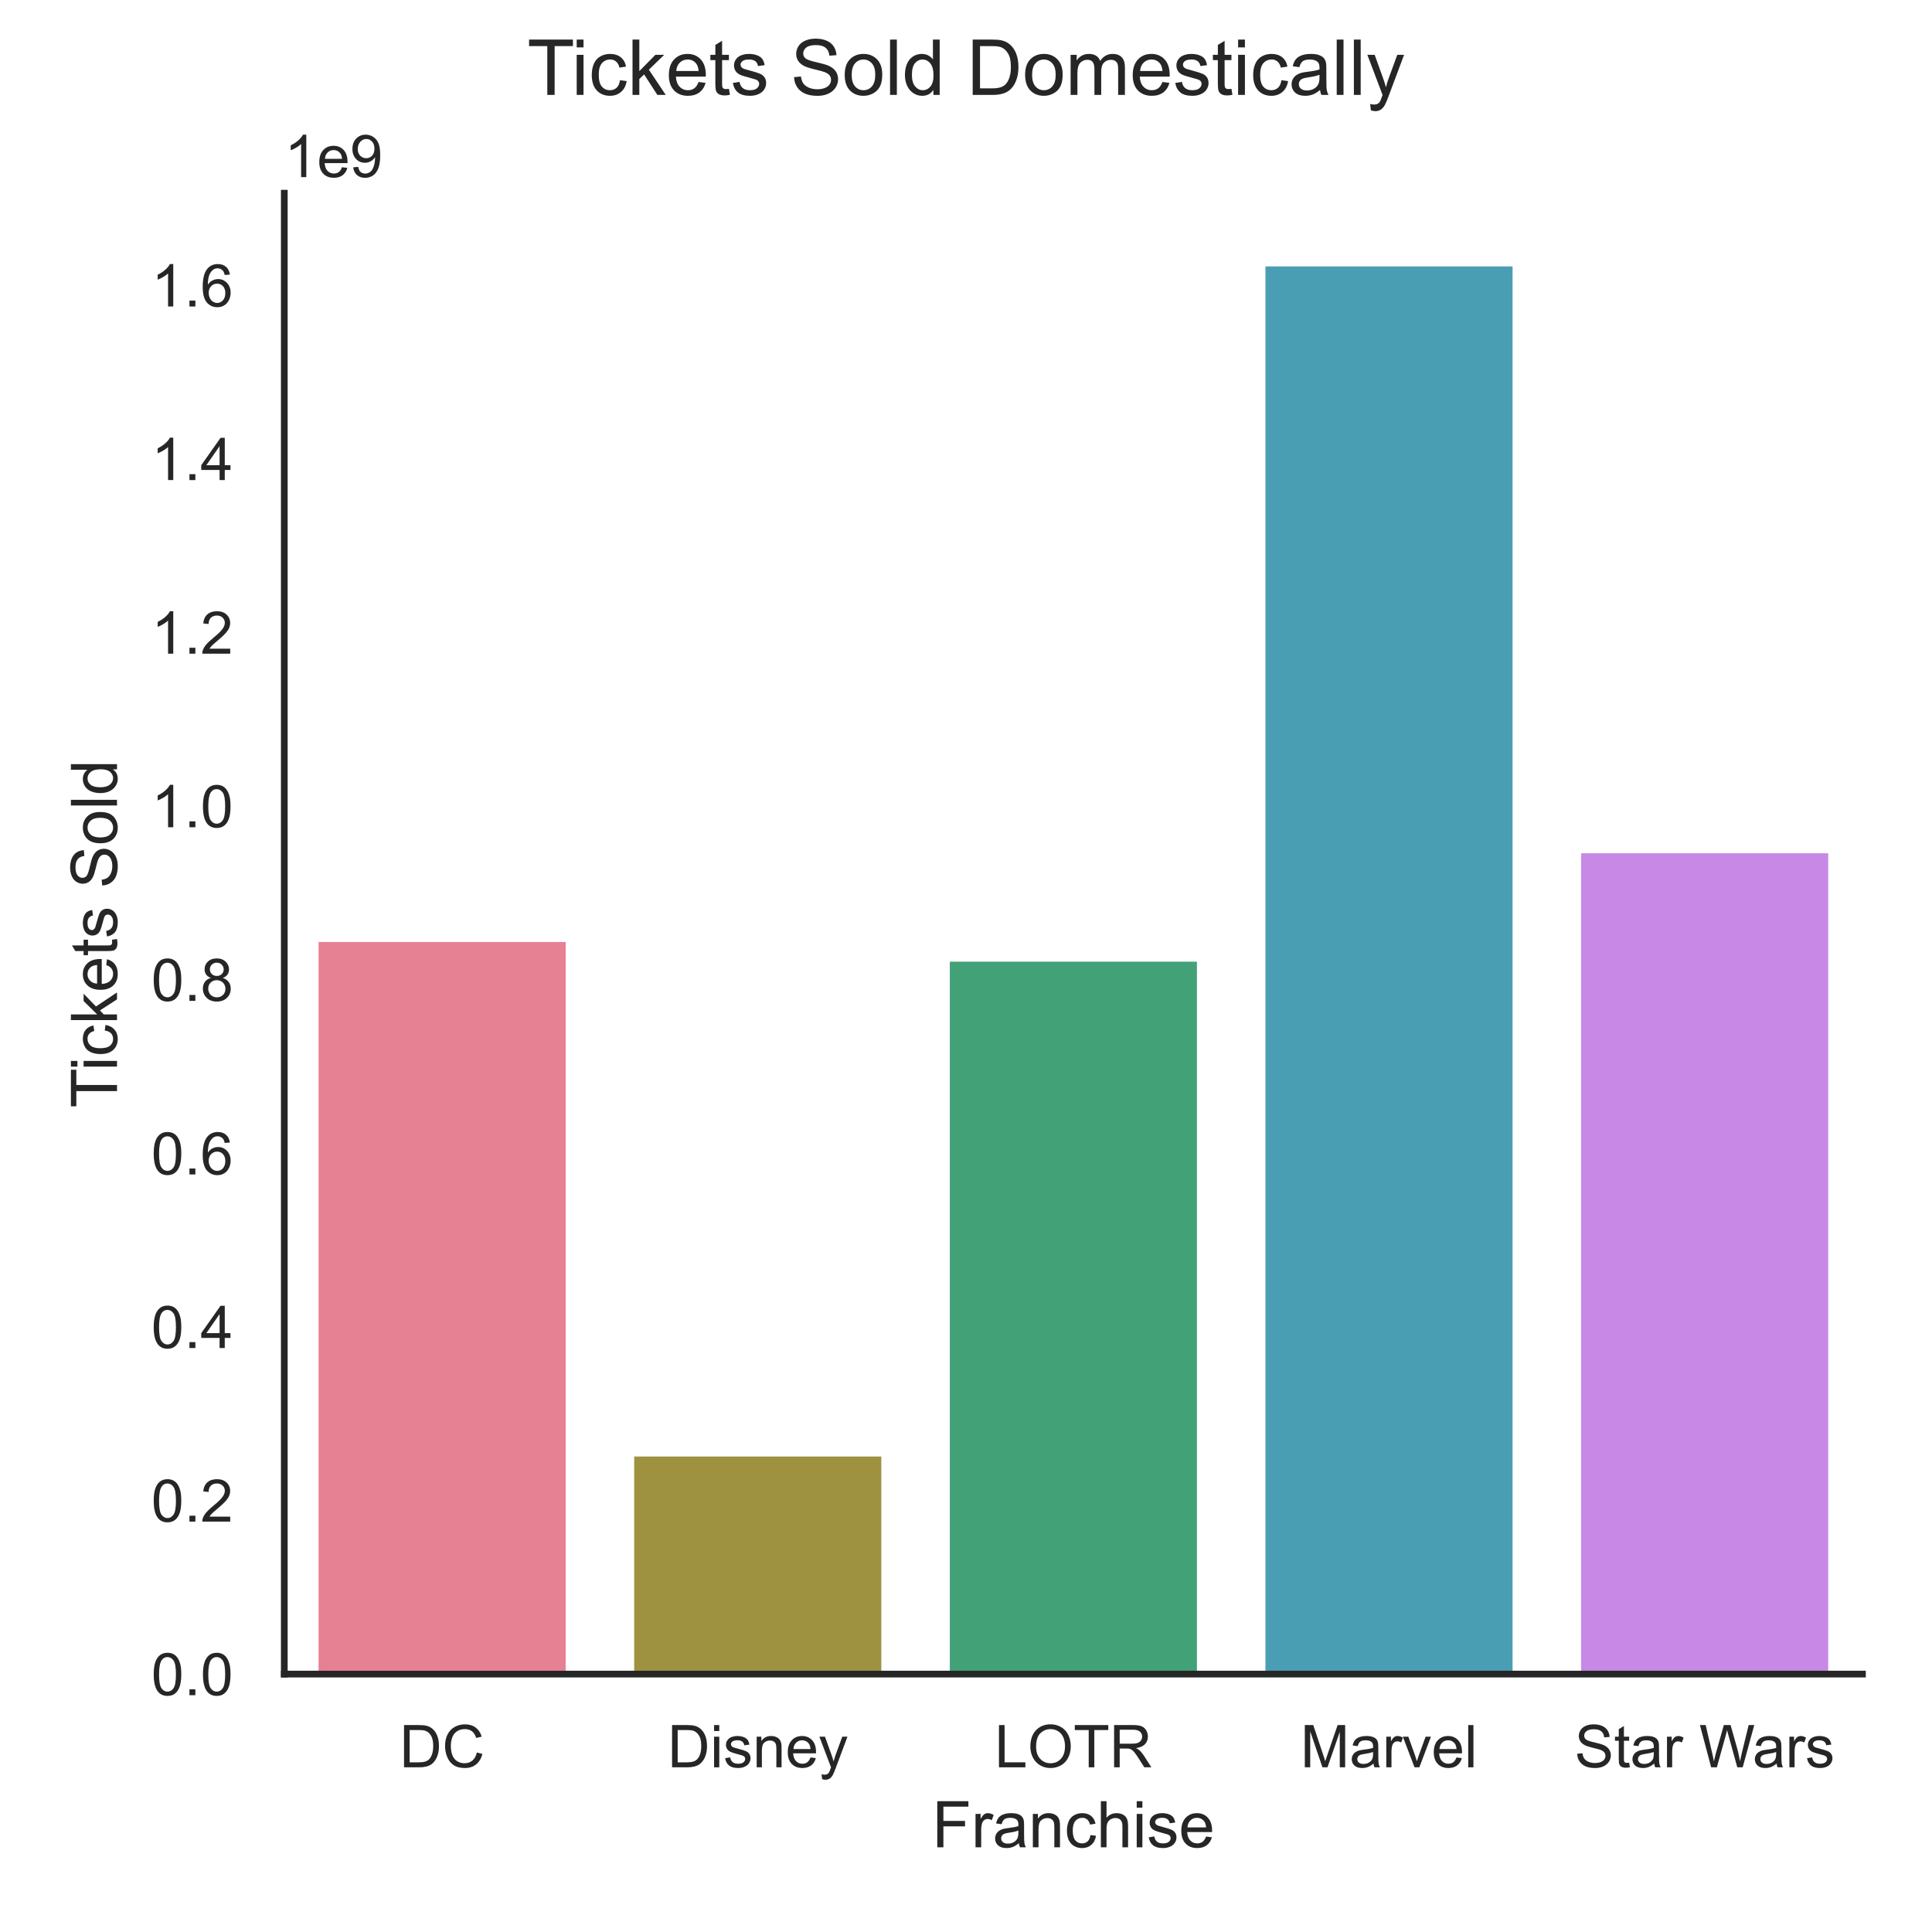
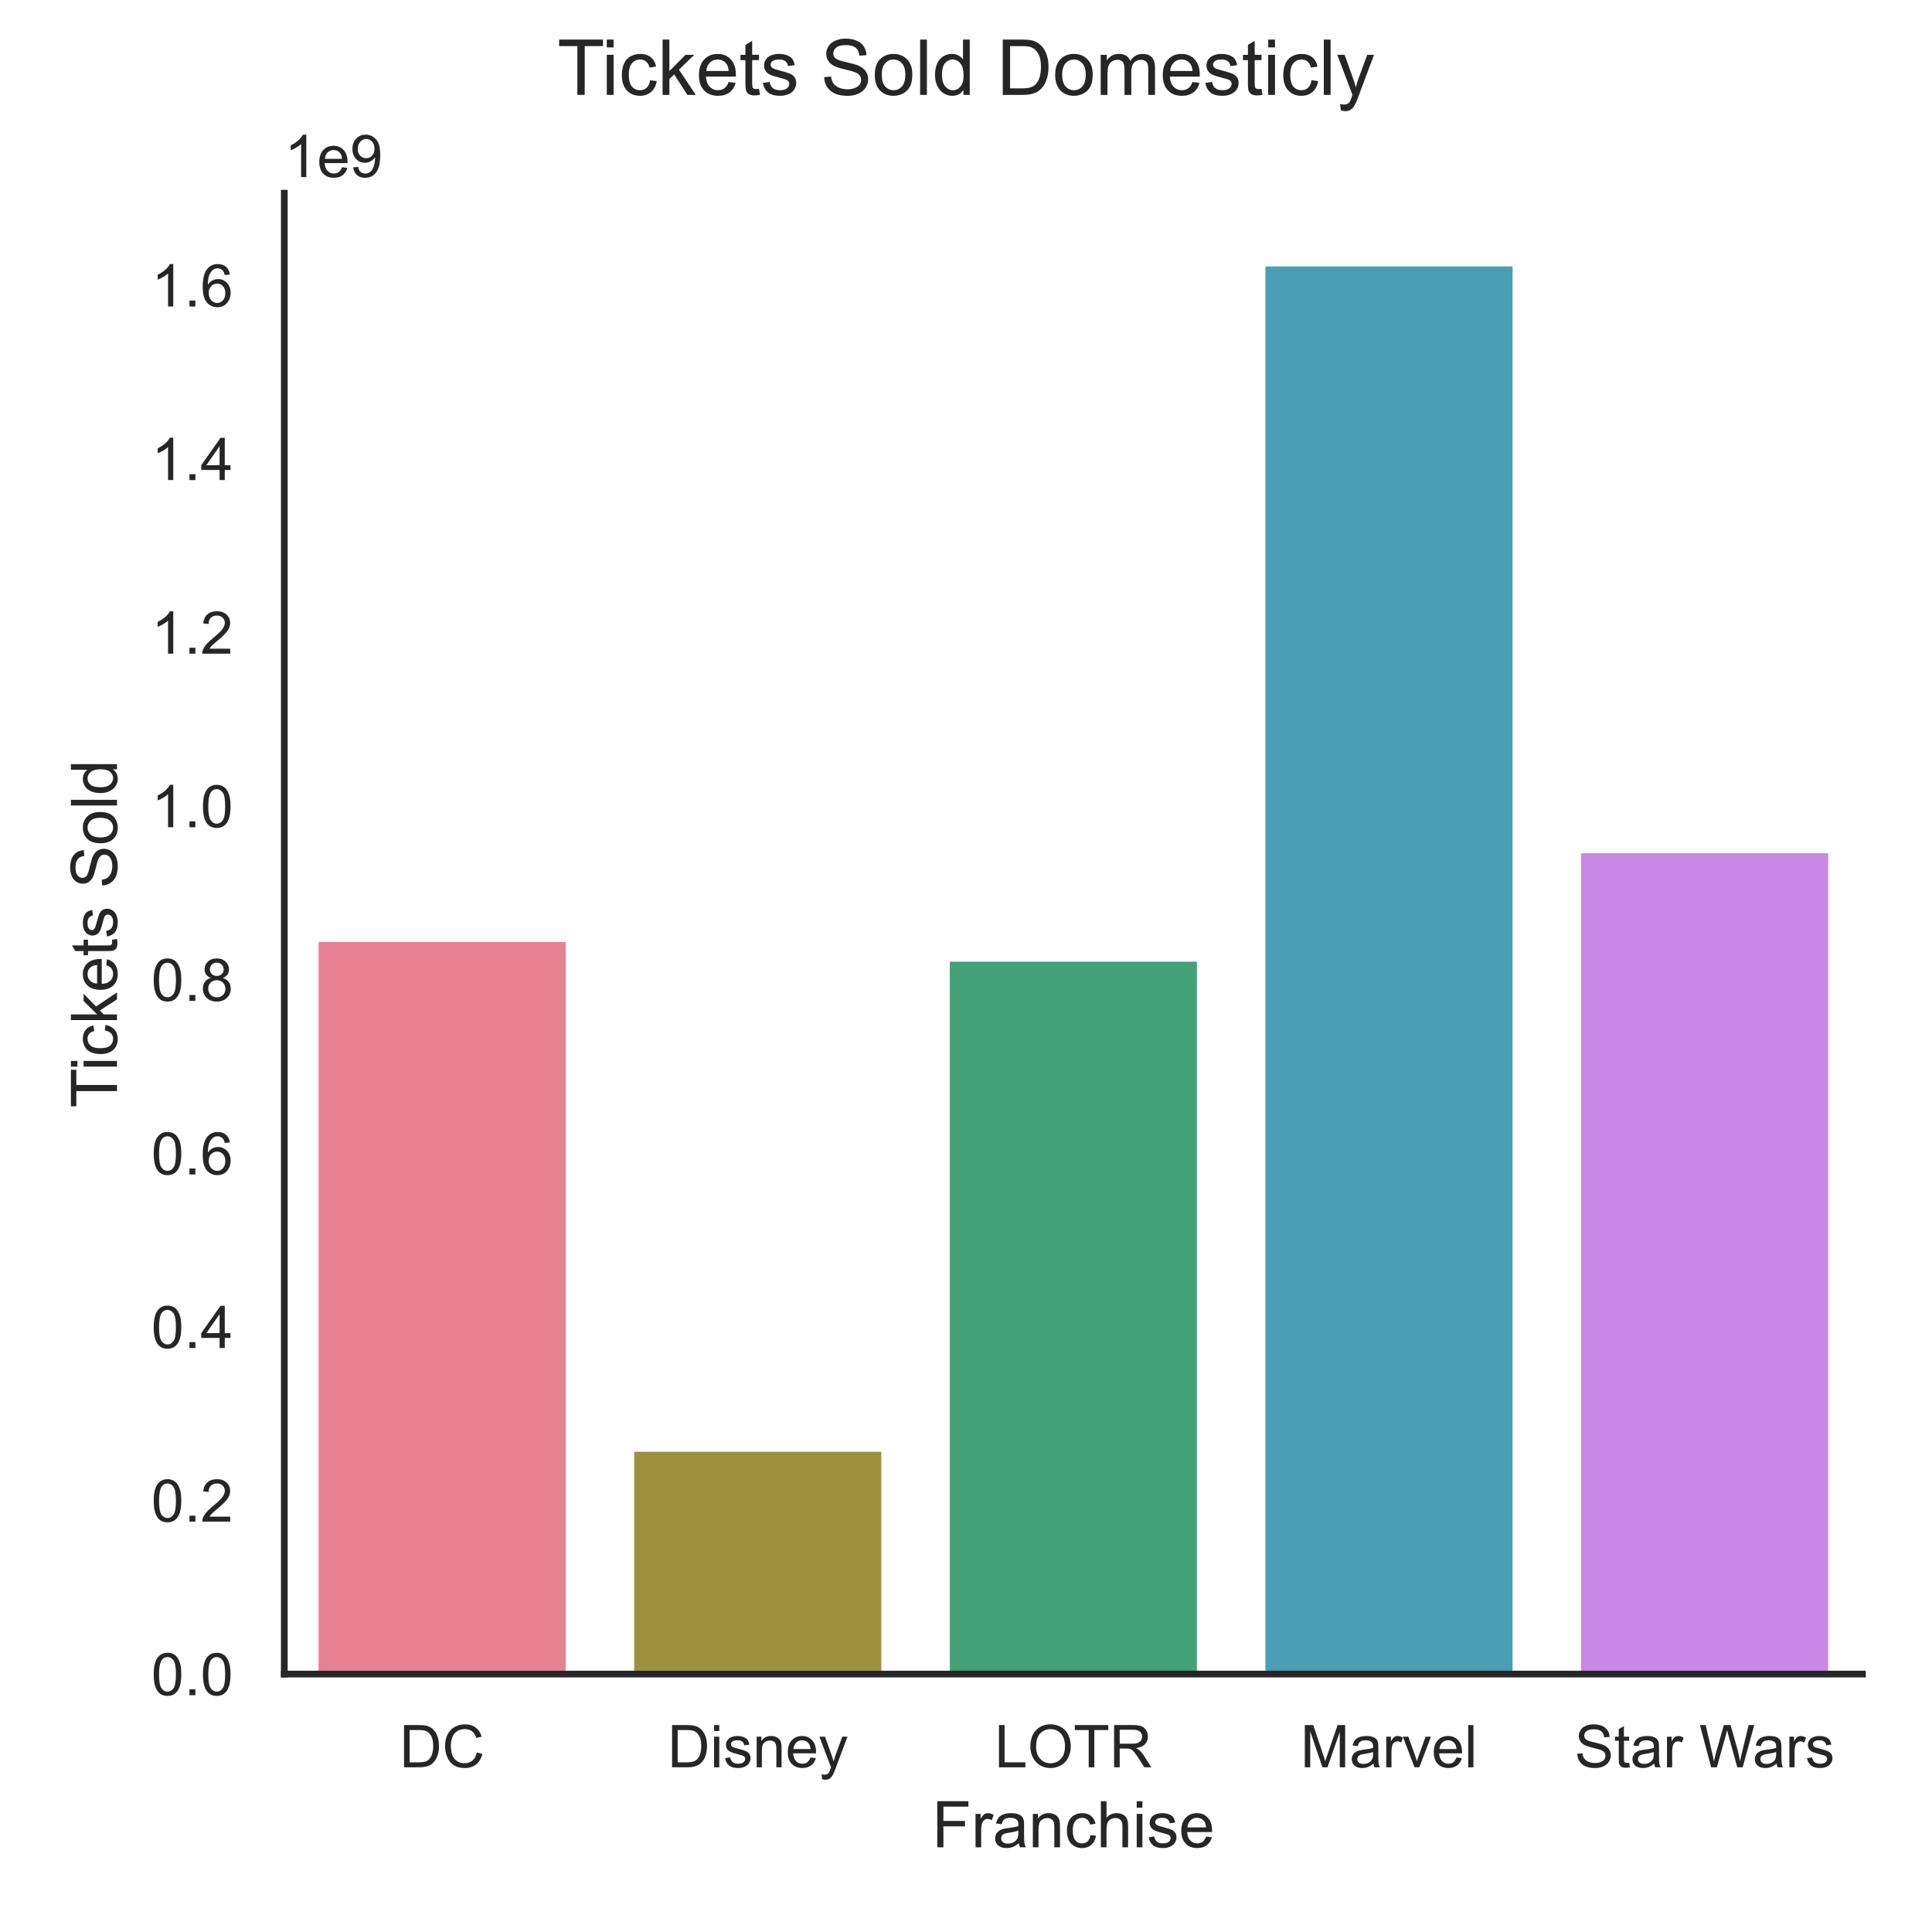
<svg xmlns="http://www.w3.org/2000/svg" xmlns:xlink="http://www.w3.org/1999/xlink" width="360pt" height="360pt" viewBox="0 0 360 360" version="1.1">
  <defs>
    <style type="text/css">*{stroke-linejoin: round; stroke-linecap: butt}</style>
  </defs>
  <g id="figure_1">
    <g id="patch_1">
      <path d="M 0 360  L 360 360  L 360 0  L 0 0  z " style="fill: #ffffff" />
    </g>
    <g id="axes_1">
      <g id="patch_2">
        <path d="M 52.976 311.94  L 347.04 311.94  L 347.04 36  L 52.976 36  z " style="fill: #ffffff" />
      </g>
      <g id="matplotlib.axis_1">
        <g id="xtick_1">
          <g id="text_1">
            <g style="fill: #262626" transform="translate(74.43856 329.3136) scale(0.11 -0.11)">
              <defs>
                <path id="ArialMT-44" d="M 494 0  L 494 4581  L 2072 4581  Q 2606 4581 2888 4516  Q 3281 4425 3559 4188  Q 3922 3881 4101 3404  Q 4281 2928 4281 2316  Q 4281 1794 4159 1391  Q 4038 988 3847 723  Q 3656 459 3429 307  Q 3203 156 2883 78  Q 2563 0 2147 0  L 494 0  z M 1100 541  L 2078 541  Q 2531 541 2789 625  Q 3047 709 3200 863  Q 3416 1078 3536 1442  Q 3656 1806 3656 2325  Q 3656 3044 3420 3430  Q 3184 3816 2847 3947  Q 2603 4041 2063 4041  L 1100 4041  L 1100 541  z " transform="scale(0.015625)" />
                <path id="ArialMT-43" d="M 3763 1606  L 4369 1453  Q 4178 706 3683 314  Q 3188 -78 2472 -78  Q 1731 -78 1267 223  Q 803 525 561 1097  Q 319 1669 319 2325  Q 319 3041 592 3573  Q 866 4106 1370 4382  Q 1875 4659 2481 4659  Q 3169 4659 3637 4309  Q 4106 3959 4291 3325  L 3694 3184  Q 3534 3684 3231 3912  Q 2928 4141 2469 4141  Q 1941 4141 1586 3887  Q 1231 3634 1087 3207  Q 944 2781 944 2328  Q 944 1744 1114 1308  Q 1284 872 1643 656  Q 2003 441 2422 441  Q 2931 441 3284 734  Q 3638 1028 3763 1606  z " transform="scale(0.015625)" />
              </defs>
              <use xlink:href="#ArialMT-44" />
              <use xlink:href="#ArialMT-43" x="72.217" />
            </g>
          </g>
        </g>
        <g id="xtick_2">
          <g id="text_2">
            <g style="fill: #262626" transform="translate(124.3843 329.3136) scale(0.11 -0.11)">
              <defs>
                <path id="ArialMT-69" d="M 425 3934  L 425 4581  L 988 4581  L 988 3934  L 425 3934  z M 425 0  L 425 3319  L 988 3319  L 988 0  L 425 0  z " transform="scale(0.015625)" />
                <path id="ArialMT-73" d="M 197 991  L 753 1078  Q 800 744 1014 566  Q 1228 388 1613 388  Q 2000 388 2187 545  Q 2375 703 2375 916  Q 2375 1106 2209 1216  Q 2094 1291 1634 1406  Q 1016 1563 777 1677  Q 538 1791 414 1992  Q 291 2194 291 2438  Q 291 2659 392 2848  Q 494 3038 669 3163  Q 800 3259 1026 3326  Q 1253 3394 1513 3394  Q 1903 3394 2198 3281  Q 2494 3169 2634 2976  Q 2775 2784 2828 2463  L 2278 2388  Q 2241 2644 2061 2787  Q 1881 2931 1553 2931  Q 1166 2931 1000 2803  Q 834 2675 834 2503  Q 834 2394 903 2306  Q 972 2216 1119 2156  Q 1203 2125 1616 2013  Q 2213 1853 2448 1751  Q 2684 1650 2818 1456  Q 2953 1263 2953 975  Q 2953 694 2789 445  Q 2625 197 2315 61  Q 2006 -75 1616 -75  Q 969 -75 630 194  Q 291 463 197 991  z " transform="scale(0.015625)" />
                <path id="ArialMT-6e" d="M 422 0  L 422 3319  L 928 3319  L 928 2847  Q 1294 3394 1984 3394  Q 2284 3394 2536 3286  Q 2788 3178 2913 3003  Q 3038 2828 3088 2588  Q 3119 2431 3119 2041  L 3119 0  L 2556 0  L 2556 2019  Q 2556 2363 2490 2533  Q 2425 2703 2258 2804  Q 2091 2906 1866 2906  Q 1506 2906 1245 2678  Q 984 2450 984 1813  L 984 0  L 422 0  z " transform="scale(0.015625)" />
                <path id="ArialMT-65" d="M 2694 1069  L 3275 997  Q 3138 488 2766 206  Q 2394 -75 1816 -75  Q 1088 -75 661 373  Q 234 822 234 1631  Q 234 2469 665 2931  Q 1097 3394 1784 3394  Q 2450 3394 2872 2941  Q 3294 2488 3294 1666  Q 3294 1616 3291 1516  L 816 1516  Q 847 969 1125 678  Q 1403 388 1819 388  Q 2128 388 2347 550  Q 2566 713 2694 1069  z M 847 1978  L 2700 1978  Q 2663 2397 2488 2606  Q 2219 2931 1791 2931  Q 1403 2931 1139 2672  Q 875 2413 847 1978  z " transform="scale(0.015625)" />
                <path id="ArialMT-79" d="M 397 -1278  L 334 -750  Q 519 -800 656 -800  Q 844 -800 956 -737  Q 1069 -675 1141 -563  Q 1194 -478 1313 -144  Q 1328 -97 1363 -6  L 103 3319  L 709 3319  L 1400 1397  Q 1534 1031 1641 628  Q 1738 1016 1872 1384  L 2581 3319  L 3144 3319  L 1881 -56  Q 1678 -603 1566 -809  Q 1416 -1088 1222 -1217  Q 1028 -1347 759 -1347  Q 597 -1347 397 -1278  z " transform="scale(0.015625)" />
              </defs>
              <use xlink:href="#ArialMT-44" />
              <use xlink:href="#ArialMT-69" x="72.217" />
              <use xlink:href="#ArialMT-73" x="94.434" />
              <use xlink:href="#ArialMT-6e" x="144.434" />
              <use xlink:href="#ArialMT-65" x="200.049" />
              <use xlink:href="#ArialMT-79" x="255.664" />
            </g>
          </g>
        </g>
        <g id="xtick_3">
          <g id="text_3">
            <g style="fill: #262626" transform="translate(185.3403 329.3136) scale(0.11 -0.11)">
              <defs>
                <path id="ArialMT-4c" d="M 469 0  L 469 4581  L 1075 4581  L 1075 541  L 3331 541  L 3331 0  L 469 0  z " transform="scale(0.015625)" />
                <path id="ArialMT-4f" d="M 309 2231  Q 309 3372 921 4017  Q 1534 4663 2503 4663  Q 3138 4663 3647 4359  Q 4156 4056 4423 3514  Q 4691 2972 4691 2284  Q 4691 1588 4409 1038  Q 4128 488 3612 205  Q 3097 -78 2500 -78  Q 1853 -78 1343 234  Q 834 547 571 1087  Q 309 1628 309 2231  z M 934 2222  Q 934 1394 1379 917  Q 1825 441 2497 441  Q 3181 441 3623 922  Q 4066 1403 4066 2288  Q 4066 2847 3877 3264  Q 3688 3681 3323 3911  Q 2959 4141 2506 4141  Q 1863 4141 1398 3698  Q 934 3256 934 2222  z " transform="scale(0.015625)" />
                <path id="ArialMT-54" d="M 1659 0  L 1659 4041  L 150 4041  L 150 4581  L 3781 4581  L 3781 4041  L 2266 4041  L 2266 0  L 1659 0  z " transform="scale(0.015625)" />
                <path id="ArialMT-52" d="M 503 0  L 503 4581  L 2534 4581  Q 3147 4581 3465 4457  Q 3784 4334 3975 4021  Q 4166 3709 4166 3331  Q 4166 2844 3850 2509  Q 3534 2175 2875 2084  Q 3116 1969 3241 1856  Q 3506 1613 3744 1247  L 4541 0  L 3778 0  L 3172 953  Q 2906 1366 2734 1584  Q 2563 1803 2427 1890  Q 2291 1978 2150 2013  Q 2047 2034 1813 2034  L 1109 2034  L 1109 0  L 503 0  z M 1109 2559  L 2413 2559  Q 2828 2559 3062 2645  Q 3297 2731 3419 2920  Q 3541 3109 3541 3331  Q 3541 3656 3305 3865  Q 3069 4075 2559 4075  L 1109 4075  L 1109 2559  z " transform="scale(0.015625)" />
              </defs>
              <use xlink:href="#ArialMT-4c" />
              <use xlink:href="#ArialMT-4f" x="55.615" />
              <use xlink:href="#ArialMT-54" x="133.398" />
              <use xlink:href="#ArialMT-52" x="194.482" />
            </g>
          </g>
        </g>
        <g id="xtick_4">
          <g id="text_4">
            <g style="fill: #262626" transform="translate(242.3192 329.3136) scale(0.11 -0.11)">
              <defs>
                <path id="ArialMT-4d" d="M 475 0  L 475 4581  L 1388 4581  L 2472 1338  Q 2622 884 2691 659  Q 2769 909 2934 1394  L 4031 4581  L 4847 4581  L 4847 0  L 4263 0  L 4263 3834  L 2931 0  L 2384 0  L 1059 3900  L 1059 0  L 475 0  z " transform="scale(0.015625)" />
                <path id="ArialMT-61" d="M 2588 409  Q 2275 144 1986 34  Q 1697 -75 1366 -75  Q 819 -75 525 192  Q 231 459 231 875  Q 231 1119 342 1320  Q 453 1522 633 1644  Q 813 1766 1038 1828  Q 1203 1872 1538 1913  Q 2219 1994 2541 2106  Q 2544 2222 2544 2253  Q 2544 2597 2384 2738  Q 2169 2928 1744 2928  Q 1347 2928 1158 2789  Q 969 2650 878 2297  L 328 2372  Q 403 2725 575 2942  Q 747 3159 1072 3276  Q 1397 3394 1825 3394  Q 2250 3394 2515 3294  Q 2781 3194 2906 3042  Q 3031 2891 3081 2659  Q 3109 2516 3109 2141  L 3109 1391  Q 3109 606 3145 398  Q 3181 191 3288 0  L 2700 0  Q 2613 175 2588 409  z M 2541 1666  Q 2234 1541 1622 1453  Q 1275 1403 1131 1340  Q 988 1278 909 1158  Q 831 1038 831 891  Q 831 666 1001 516  Q 1172 366 1500 366  Q 1825 366 2078 508  Q 2331 650 2450 897  Q 2541 1088 2541 1459  L 2541 1666  z " transform="scale(0.015625)" />
                <path id="ArialMT-72" d="M 416 0  L 416 3319  L 922 3319  L 922 2816  Q 1116 3169 1280 3281  Q 1444 3394 1641 3394  Q 1925 3394 2219 3213  L 2025 2691  Q 1819 2813 1613 2813  Q 1428 2813 1281 2702  Q 1134 2591 1072 2394  Q 978 2094 978 1738  L 978 0  L 416 0  z " transform="scale(0.015625)" />
                <path id="ArialMT-76" d="M 1344 0  L 81 3319  L 675 3319  L 1388 1331  Q 1503 1009 1600 663  Q 1675 925 1809 1294  L 2547 3319  L 3125 3319  L 1869 0  L 1344 0  z " transform="scale(0.015625)" />
                <path id="ArialMT-6c" d="M 409 0  L 409 4581  L 972 4581  L 972 0  L 409 0  z " transform="scale(0.015625)" />
              </defs>
              <use xlink:href="#ArialMT-4d" />
              <use xlink:href="#ArialMT-61" x="83.301" />
              <use xlink:href="#ArialMT-72" x="138.916" />
              <use xlink:href="#ArialMT-76" x="172.217" />
              <use xlink:href="#ArialMT-65" x="222.217" />
              <use xlink:href="#ArialMT-6c" x="277.832" />
            </g>
          </g>
        </g>
        <g id="xtick_5">
          <g id="text_5">
            <g style="fill: #262626" transform="translate(293.3941 329.3136) scale(0.11 -0.11)">
              <defs>
                <path id="ArialMT-53" d="M 288 1472  L 859 1522  Q 900 1178 1048 958  Q 1197 738 1509 602  Q 1822 466 2213 466  Q 2559 466 2825 569  Q 3091 672 3220 851  Q 3350 1031 3350 1244  Q 3350 1459 3225 1620  Q 3100 1781 2813 1891  Q 2628 1963 1997 2114  Q 1366 2266 1113 2400  Q 784 2572 623 2826  Q 463 3081 463 3397  Q 463 3744 659 4045  Q 856 4347 1234 4503  Q 1613 4659 2075 4659  Q 2584 4659 2973 4495  Q 3363 4331 3572 4012  Q 3781 3694 3797 3291  L 3216 3247  Q 3169 3681 2898 3903  Q 2628 4125 2100 4125  Q 1550 4125 1298 3923  Q 1047 3722 1047 3438  Q 1047 3191 1225 3031  Q 1400 2872 2139 2705  Q 2878 2538 3153 2413  Q 3553 2228 3743 1945  Q 3934 1663 3934 1294  Q 3934 928 3725 604  Q 3516 281 3123 101  Q 2731 -78 2241 -78  Q 1619 -78 1198 103  Q 778 284 539 648  Q 300 1013 288 1472  z " transform="scale(0.015625)" />
                <path id="ArialMT-74" d="M 1650 503  L 1731 6  Q 1494 -44 1306 -44  Q 1000 -44 831 53  Q 663 150 594 308  Q 525 466 525 972  L 525 2881  L 113 2881  L 113 3319  L 525 3319  L 525 4141  L 1084 4478  L 1084 3319  L 1650 3319  L 1650 2881  L 1084 2881  L 1084 941  Q 1084 700 1114 631  Q 1144 563 1211 522  Q 1278 481 1403 481  Q 1497 481 1650 503  z " transform="scale(0.015625)" />
                <path id="ArialMT-20" transform="scale(0.015625)" />
                <path id="ArialMT-57" d="M 1294 0  L 78 4581  L 700 4581  L 1397 1578  Q 1509 1106 1591 641  Q 1766 1375 1797 1488  L 2669 4581  L 3400 4581  L 4056 2263  Q 4303 1400 4413 641  Q 4500 1075 4641 1638  L 5359 4581  L 5969 4581  L 4713 0  L 4128 0  L 3163 3491  Q 3041 3928 3019 4028  Q 2947 3713 2884 3491  L 1913 0  L 1294 0  z " transform="scale(0.015625)" />
              </defs>
              <use xlink:href="#ArialMT-53" />
              <use xlink:href="#ArialMT-74" x="66.699" />
              <use xlink:href="#ArialMT-61" x="94.482" />
              <use xlink:href="#ArialMT-72" x="150.098" />
              <use xlink:href="#ArialMT-20" x="183.398" />
              <use xlink:href="#ArialMT-57" x="211.182" />
              <use xlink:href="#ArialMT-61" x="301.816" />
              <use xlink:href="#ArialMT-72" x="357.432" />
              <use xlink:href="#ArialMT-73" x="390.732" />
            </g>
          </g>
        </g>
        <g id="text_6">
          <g style="fill: #262626" transform="translate(173.6662 344.2181) scale(0.12 -0.12)">
            <defs>
              <path id="ArialMT-46" d="M 525 0  L 525 4581  L 3616 4581  L 3616 4041  L 1131 4041  L 1131 2622  L 3281 2622  L 3281 2081  L 1131 2081  L 1131 0  L 525 0  z " transform="scale(0.015625)" />
              <path id="ArialMT-63" d="M 2588 1216  L 3141 1144  Q 3050 572 2676 248  Q 2303 -75 1759 -75  Q 1078 -75 664 370  Q 250 816 250 1647  Q 250 2184 428 2587  Q 606 2991 970 3192  Q 1334 3394 1763 3394  Q 2303 3394 2647 3120  Q 2991 2847 3088 2344  L 2541 2259  Q 2463 2594 2264 2762  Q 2066 2931 1784 2931  Q 1359 2931 1093 2626  Q 828 2322 828 1663  Q 828 994 1084 691  Q 1341 388 1753 388  Q 2084 388 2306 591  Q 2528 794 2588 1216  z " transform="scale(0.015625)" />
              <path id="ArialMT-68" d="M 422 0  L 422 4581  L 984 4581  L 984 2938  Q 1378 3394 1978 3394  Q 2347 3394 2619 3248  Q 2891 3103 3008 2847  Q 3125 2591 3125 2103  L 3125 0  L 2563 0  L 2563 2103  Q 2563 2525 2380 2717  Q 2197 2909 1863 2909  Q 1613 2909 1392 2779  Q 1172 2650 1078 2428  Q 984 2206 984 1816  L 984 0  L 422 0  z " transform="scale(0.015625)" />
            </defs>
            <use xlink:href="#ArialMT-46" />
            <use xlink:href="#ArialMT-72" x="61.084" />
            <use xlink:href="#ArialMT-61" x="94.385" />
            <use xlink:href="#ArialMT-6e" x="150" />
            <use xlink:href="#ArialMT-63" x="205.615" />
            <use xlink:href="#ArialMT-68" x="255.615" />
            <use xlink:href="#ArialMT-69" x="311.23" />
            <use xlink:href="#ArialMT-73" x="333.447" />
            <use xlink:href="#ArialMT-65" x="383.447" />
          </g>
        </g>
      </g>
      <g id="matplotlib.axis_2">
        <g id="ytick_1">
          <g id="text_7">
            <g style="fill: #262626" transform="translate(28.18625 315.8768) scale(0.11 -0.11)">
              <defs>
                <path id="ArialMT-30" d="M 266 2259  Q 266 3072 433 3567  Q 600 4063 929 4331  Q 1259 4600 1759 4600  Q 2128 4600 2406 4451  Q 2684 4303 2865 4023  Q 3047 3744 3150 3342  Q 3253 2941 3253 2259  Q 3253 1453 3087 958  Q 2922 463 2592 192  Q 2263 -78 1759 -78  Q 1097 -78 719 397  Q 266 969 266 2259  z M 844 2259  Q 844 1131 1108 757  Q 1372 384 1759 384  Q 2147 384 2411 759  Q 2675 1134 2675 2259  Q 2675 3391 2411 3762  Q 2147 4134 1753 4134  Q 1366 4134 1134 3806  Q 844 3388 844 2259  z " transform="scale(0.015625)" />
                <path id="ArialMT-2e" d="M 581 0  L 581 641  L 1222 641  L 1222 0  L 581 0  z " transform="scale(0.015625)" />
              </defs>
              <use xlink:href="#ArialMT-30" />
              <use xlink:href="#ArialMT-2e" x="55.615" />
              <use xlink:href="#ArialMT-30" x="83.398" />
            </g>
          </g>
        </g>
        <g id="ytick_2">
          <g id="text_8">
            <g style="fill: #262626" transform="translate(28.18625 283.531) scale(0.11 -0.11)">
              <defs>
                <path id="ArialMT-32" d="M 3222 541  L 3222 0  L 194 0  Q 188 203 259 391  Q 375 700 629 1000  Q 884 1300 1366 1694  Q 2113 2306 2375 2664  Q 2638 3022 2638 3341  Q 2638 3675 2398 3904  Q 2159 4134 1775 4134  Q 1369 4134 1125 3890  Q 881 3647 878 3216  L 300 3275  Q 359 3922 746 4261  Q 1134 4600 1788 4600  Q 2447 4600 2831 4234  Q 3216 3869 3216 3328  Q 3216 3053 3103 2787  Q 2991 2522 2730 2228  Q 2469 1934 1863 1422  Q 1356 997 1212 845  Q 1069 694 975 541  L 3222 541  z " transform="scale(0.015625)" />
              </defs>
              <use xlink:href="#ArialMT-30" />
              <use xlink:href="#ArialMT-2e" x="55.615" />
              <use xlink:href="#ArialMT-32" x="83.398" />
            </g>
          </g>
        </g>
        <g id="ytick_3">
          <g id="text_9">
            <g style="fill: #262626" transform="translate(28.18625 251.1852) scale(0.11 -0.11)">
              <defs>
                <path id="ArialMT-34" d="M 2069 0  L 2069 1097  L 81 1097  L 81 1613  L 2172 4581  L 2631 4581  L 2631 1613  L 3250 1613  L 3250 1097  L 2631 1097  L 2631 0  L 2069 0  z M 2069 1613  L 2069 3678  L 634 1613  L 2069 1613  z " transform="scale(0.015625)" />
              </defs>
              <use xlink:href="#ArialMT-30" />
              <use xlink:href="#ArialMT-2e" x="55.615" />
              <use xlink:href="#ArialMT-34" x="83.398" />
            </g>
          </g>
        </g>
        <g id="ytick_4">
          <g id="text_10">
            <g style="fill: #262626" transform="translate(28.18625 218.8394) scale(0.11 -0.11)">
              <defs>
                <path id="ArialMT-36" d="M 3184 3459  L 2625 3416  Q 2550 3747 2413 3897  Q 2184 4138 1850 4138  Q 1581 4138 1378 3988  Q 1113 3794 959 3422  Q 806 3050 800 2363  Q 1003 2672 1297 2822  Q 1591 2972 1913 2972  Q 2475 2972 2870 2558  Q 3266 2144 3266 1488  Q 3266 1056 3080 686  Q 2894 316 2569 119  Q 2244 -78 1831 -78  Q 1128 -78 684 439  Q 241 956 241 2144  Q 241 3472 731 4075  Q 1159 4600 1884 4600  Q 2425 4600 2770 4297  Q 3116 3994 3184 3459  z M 888 1484  Q 888 1194 1011 928  Q 1134 663 1356 523  Q 1578 384 1822 384  Q 2178 384 2434 671  Q 2691 959 2691 1453  Q 2691 1928 2437 2201  Q 2184 2475 1800 2475  Q 1419 2475 1153 2201  Q 888 1928 888 1484  z " transform="scale(0.015625)" />
              </defs>
              <use xlink:href="#ArialMT-30" />
              <use xlink:href="#ArialMT-2e" x="55.615" />
              <use xlink:href="#ArialMT-36" x="83.398" />
            </g>
          </g>
        </g>
        <g id="ytick_5">
          <g id="text_11">
            <g style="fill: #262626" transform="translate(28.18625 186.4936) scale(0.11 -0.11)">
              <defs>
                <path id="ArialMT-38" d="M 1131 2484  Q 781 2613 612 2850  Q 444 3088 444 3419  Q 444 3919 803 4259  Q 1163 4600 1759 4600  Q 2359 4600 2725 4251  Q 3091 3903 3091 3403  Q 3091 3084 2923 2848  Q 2756 2613 2416 2484  Q 2838 2347 3058 2040  Q 3278 1734 3278 1309  Q 3278 722 2862 322  Q 2447 -78 1769 -78  Q 1091 -78 675 323  Q 259 725 259 1325  Q 259 1772 486 2073  Q 713 2375 1131 2484  z M 1019 3438  Q 1019 3113 1228 2906  Q 1438 2700 1772 2700  Q 2097 2700 2305 2904  Q 2513 3109 2513 3406  Q 2513 3716 2298 3927  Q 2084 4138 1766 4138  Q 1444 4138 1231 3931  Q 1019 3725 1019 3438  z M 838 1322  Q 838 1081 952 856  Q 1066 631 1291 507  Q 1516 384 1775 384  Q 2178 384 2440 643  Q 2703 903 2703 1303  Q 2703 1709 2433 1975  Q 2163 2241 1756 2241  Q 1359 2241 1098 1978  Q 838 1716 838 1322  z " transform="scale(0.015625)" />
              </defs>
              <use xlink:href="#ArialMT-30" />
              <use xlink:href="#ArialMT-2e" x="55.615" />
              <use xlink:href="#ArialMT-38" x="83.398" />
            </g>
          </g>
        </g>
        <g id="ytick_6">
          <g id="text_12">
            <g style="fill: #262626" transform="translate(28.18625 154.1478) scale(0.11 -0.11)">
              <defs>
                <path id="ArialMT-31" d="M 2384 0  L 1822 0  L 1822 3584  Q 1619 3391 1289 3197  Q 959 3003 697 2906  L 697 3450  Q 1169 3672 1522 3987  Q 1875 4303 2022 4600  L 2384 4600  L 2384 0  z " transform="scale(0.015625)" />
              </defs>
              <use xlink:href="#ArialMT-31" />
              <use xlink:href="#ArialMT-2e" x="55.615" />
              <use xlink:href="#ArialMT-30" x="83.398" />
            </g>
          </g>
        </g>
        <g id="ytick_7">
          <g id="text_13">
            <g style="fill: #262626" transform="translate(28.18625 121.802) scale(0.11 -0.11)">
              <use xlink:href="#ArialMT-31" />
              <use xlink:href="#ArialMT-2e" x="55.615" />
              <use xlink:href="#ArialMT-32" x="83.398" />
            </g>
          </g>
        </g>
        <g id="ytick_8">
          <g id="text_14">
            <g style="fill: #262626" transform="translate(28.18625 89.45623) scale(0.11 -0.11)">
              <use xlink:href="#ArialMT-31" />
              <use xlink:href="#ArialMT-2e" x="55.615" />
              <use xlink:href="#ArialMT-34" x="83.398" />
            </g>
          </g>
        </g>
        <g id="ytick_9">
          <g id="text_15">
            <g style="fill: #262626" transform="translate(28.18625 57.11043) scale(0.11 -0.11)">
              <use xlink:href="#ArialMT-31" />
              <use xlink:href="#ArialMT-2e" x="55.615" />
              <use xlink:href="#ArialMT-36" x="83.398" />
            </g>
          </g>
        </g>
        <g id="text_16">
          <g style="fill: #262626" transform="translate(21.80125 206.4216) rotate(-90) scale(0.12 -0.12)">
            <defs>
              <path id="ArialMT-6b" d="M 425 0  L 425 4581  L 988 4581  L 988 1969  L 2319 3319  L 3047 3319  L 1778 2088  L 3175 0  L 2481 0  L 1384 1697  L 988 1316  L 988 0  L 425 0  z " transform="scale(0.015625)" />
              <path id="ArialMT-6f" d="M 213 1659  Q 213 2581 725 3025  Q 1153 3394 1769 3394  Q 2453 3394 2887 2945  Q 3322 2497 3322 1706  Q 3322 1066 3130 698  Q 2938 331 2570 128  Q 2203 -75 1769 -75  Q 1072 -75 642 372  Q 213 819 213 1659  z M 791 1659  Q 791 1022 1069 705  Q 1347 388 1769 388  Q 2188 388 2466 706  Q 2744 1025 2744 1678  Q 2744 2294 2464 2611  Q 2184 2928 1769 2928  Q 1347 2928 1069 2612  Q 791 2297 791 1659  z " transform="scale(0.015625)" />
              <path id="ArialMT-64" d="M 2575 0  L 2575 419  Q 2259 -75 1647 -75  Q 1250 -75 917 144  Q 584 363 401 755  Q 219 1147 219 1656  Q 219 2153 384 2558  Q 550 2963 881 3178  Q 1213 3394 1622 3394  Q 1922 3394 2156 3267  Q 2391 3141 2538 2938  L 2538 4581  L 3097 4581  L 3097 0  L 2575 0  z M 797 1656  Q 797 1019 1065 703  Q 1334 388 1700 388  Q 2069 388 2326 689  Q 2584 991 2584 1609  Q 2584 2291 2321 2609  Q 2059 2928 1675 2928  Q 1300 2928 1048 2622  Q 797 2316 797 1656  z " transform="scale(0.015625)" />
            </defs>
            <use xlink:href="#ArialMT-54" />
            <use xlink:href="#ArialMT-69" x="57.334" />
            <use xlink:href="#ArialMT-63" x="79.551" />
            <use xlink:href="#ArialMT-6b" x="129.551" />
            <use xlink:href="#ArialMT-65" x="179.551" />
            <use xlink:href="#ArialMT-74" x="235.166" />
            <use xlink:href="#ArialMT-73" x="262.949" />
            <use xlink:href="#ArialMT-20" x="312.949" />
            <use xlink:href="#ArialMT-53" x="340.732" />
            <use xlink:href="#ArialMT-6f" x="407.432" />
            <use xlink:href="#ArialMT-6c" x="463.047" />
            <use xlink:href="#ArialMT-64" x="485.264" />
          </g>
        </g>
        <g id="text_17">
          <g style="fill: #262626" transform="translate(52.97625 33) scale(0.11 -0.11)">
            <defs>
              <path id="ArialMT-39" d="M 350 1059  L 891 1109  Q 959 728 1153 556  Q 1347 384 1650 384  Q 1909 384 2104 503  Q 2300 622 2425 820  Q 2550 1019 2634 1356  Q 2719 1694 2719 2044  Q 2719 2081 2716 2156  Q 2547 1888 2255 1720  Q 1963 1553 1622 1553  Q 1053 1553 659 1965  Q 266 2378 266 3053  Q 266 3750 677 4175  Q 1088 4600 1706 4600  Q 2153 4600 2523 4359  Q 2894 4119 3086 3673  Q 3278 3228 3278 2384  Q 3278 1506 3087 986  Q 2897 466 2520 194  Q 2144 -78 1638 -78  Q 1100 -78 759 220  Q 419 519 350 1059  z M 2653 3081  Q 2653 3566 2395 3850  Q 2138 4134 1775 4134  Q 1400 4134 1122 3828  Q 844 3522 844 3034  Q 844 2597 1108 2323  Q 1372 2050 1759 2050  Q 2150 2050 2401 2323  Q 2653 2597 2653 3081  z " transform="scale(0.015625)" />
            </defs>
            <use xlink:href="#ArialMT-31" />
            <use xlink:href="#ArialMT-65" x="55.615" />
            <use xlink:href="#ArialMT-39" x="111.23" />
          </g>
        </g>
      </g>
      <g id="patch_3">
-         <path d="M 58.858 311.94  L 105.908 311.94  L 105.908 175.022  L 58.858 175.022  z " clip-path="url(#p2bb5e0c1a8)" style="fill: #e68193; stroke: #ffffff; stroke-linejoin: miter" />
+         <path d="M 58.858 311.94  L 105.908 311.94  L 105.908 175.022  L 58.858 175.022  z " clip-path="url(#p3fc53599d7)" style="fill: #e68193; stroke: #ffffff; stroke-linejoin: miter" />
      </g>
      <g id="patch_4">
-         <path d="M 117.67 311.94  L 164.72 311.94  L 164.72 270.902  L 117.67 270.902  z " clip-path="url(#p2bb5e0c1a8)" style="fill: #9e9241; stroke: #ffffff; stroke-linejoin: miter" />
+         <path d="M 117.67 311.94  L 164.72 311.94  L 164.72 270.019  L 117.67 270.019  z " clip-path="url(#p3fc53599d7)" style="fill: #9e9241; stroke: #ffffff; stroke-linejoin: miter" />
      </g>
      <g id="patch_5">
-         <path d="M 176.483 311.94  L 223.533 311.94  L 223.533 178.692  L 176.483 178.692  z " clip-path="url(#p2bb5e0c1a8)" style="fill: #43a178; stroke: #ffffff; stroke-linejoin: miter" />
+         <path d="M 176.483 311.94  L 223.533 311.94  L 223.533 178.692  L 176.483 178.692  z " clip-path="url(#p3fc53599d7)" style="fill: #43a178; stroke: #ffffff; stroke-linejoin: miter" />
      </g>
      <g id="patch_6">
-         <path d="M 235.296 311.94  L 282.346 311.94  L 282.346 49.14  L 235.296 49.14  z " clip-path="url(#p2bb5e0c1a8)" style="fill: #4a9eb4; stroke: #ffffff; stroke-linejoin: miter" />
+         <path d="M 235.296 311.94  L 282.346 311.94  L 282.346 49.14  L 235.296 49.14  z " clip-path="url(#p3fc53599d7)" style="fill: #4a9eb4; stroke: #ffffff; stroke-linejoin: miter" />
      </g>
      <g id="patch_7">
-         <path d="M 294.109 311.94  L 341.159 311.94  L 341.159 158.491  L 294.109 158.491  z " clip-path="url(#p2bb5e0c1a8)" style="fill: #c789e5; stroke: #ffffff; stroke-linejoin: miter" />
+         <path d="M 294.109 311.94  L 341.159 311.94  L 341.159 158.491  L 294.109 158.491  z " clip-path="url(#p3fc53599d7)" style="fill: #c789e5; stroke: #ffffff; stroke-linejoin: miter" />
      </g>
      <g id="patch_8">
        <path d="M 52.976 311.94  L 52.976 36  " style="fill: none; stroke: #262626; stroke-width: 1.25; stroke-linejoin: miter; stroke-linecap: square" />
      </g>
      <g id="patch_9">
        <path d="M 52.976 311.94  L 347.04 311.94  " style="fill: none; stroke: #262626; stroke-width: 1.25; stroke-linejoin: miter; stroke-linecap: square" />
      </g>
    </g>
    <g id="text_18">
-       <g style="fill: #262626" transform="translate(98.24962 17.68275) scale(0.144 -0.144)">
+       <g style="fill: #262626" transform="translate(103.8533 17.68275) scale(0.144 -0.144)">
        <defs>
          <path id="ArialMT-6d" d="M 422 0  L 422 3319  L 925 3319  L 925 2853  Q 1081 3097 1340 3245  Q 1600 3394 1931 3394  Q 2300 3394 2536 3241  Q 2772 3088 2869 2813  Q 3263 3394 3894 3394  Q 4388 3394 4653 3120  Q 4919 2847 4919 2278  L 4919 0  L 4359 0  L 4359 2091  Q 4359 2428 4304 2576  Q 4250 2725 4106 2815  Q 3963 2906 3769 2906  Q 3419 2906 3187 2673  Q 2956 2441 2956 1928  L 2956 0  L 2394 0  L 2394 2156  Q 2394 2531 2256 2718  Q 2119 2906 1806 2906  Q 1569 2906 1367 2781  Q 1166 2656 1075 2415  Q 984 2175 984 1722  L 984 0  L 422 0  z " transform="scale(0.015625)" />
        </defs>
        <use xlink:href="#ArialMT-54" />
        <use xlink:href="#ArialMT-69" x="57.334" />
        <use xlink:href="#ArialMT-63" x="79.551" />
        <use xlink:href="#ArialMT-6b" x="129.551" />
        <use xlink:href="#ArialMT-65" x="179.551" />
        <use xlink:href="#ArialMT-74" x="235.166" />
        <use xlink:href="#ArialMT-73" x="262.949" />
        <use xlink:href="#ArialMT-20" x="312.949" />
        <use xlink:href="#ArialMT-53" x="340.732" />
        <use xlink:href="#ArialMT-6f" x="407.432" />
        <use xlink:href="#ArialMT-6c" x="463.047" />
        <use xlink:href="#ArialMT-64" x="485.264" />
        <use xlink:href="#ArialMT-20" x="540.879" />
        <use xlink:href="#ArialMT-44" x="568.662" />
        <use xlink:href="#ArialMT-6f" x="640.879" />
        <use xlink:href="#ArialMT-6d" x="696.494" />
        <use xlink:href="#ArialMT-65" x="779.795" />
        <use xlink:href="#ArialMT-73" x="835.41" />
        <use xlink:href="#ArialMT-74" x="885.41" />
        <use xlink:href="#ArialMT-69" x="913.193" />
        <use xlink:href="#ArialMT-63" x="935.41" />
-         <use xlink:href="#ArialMT-61" x="985.41" />
-         <use xlink:href="#ArialMT-6c" x="1041.025" />
-         <use xlink:href="#ArialMT-6c" x="1063.242" />
-         <use xlink:href="#ArialMT-79" x="1085.459" />
+         <use xlink:href="#ArialMT-6c" x="985.41" />
+         <use xlink:href="#ArialMT-79" x="1007.627" />
      </g>
    </g>
  </g>
  <defs>
-     <clipPath id="p2bb5e0c1a8">
+     <clipPath id="p3fc53599d7">
      <rect x="52.976" y="36" width="294.064" height="275.94" />
    </clipPath>
  </defs>
</svg>
